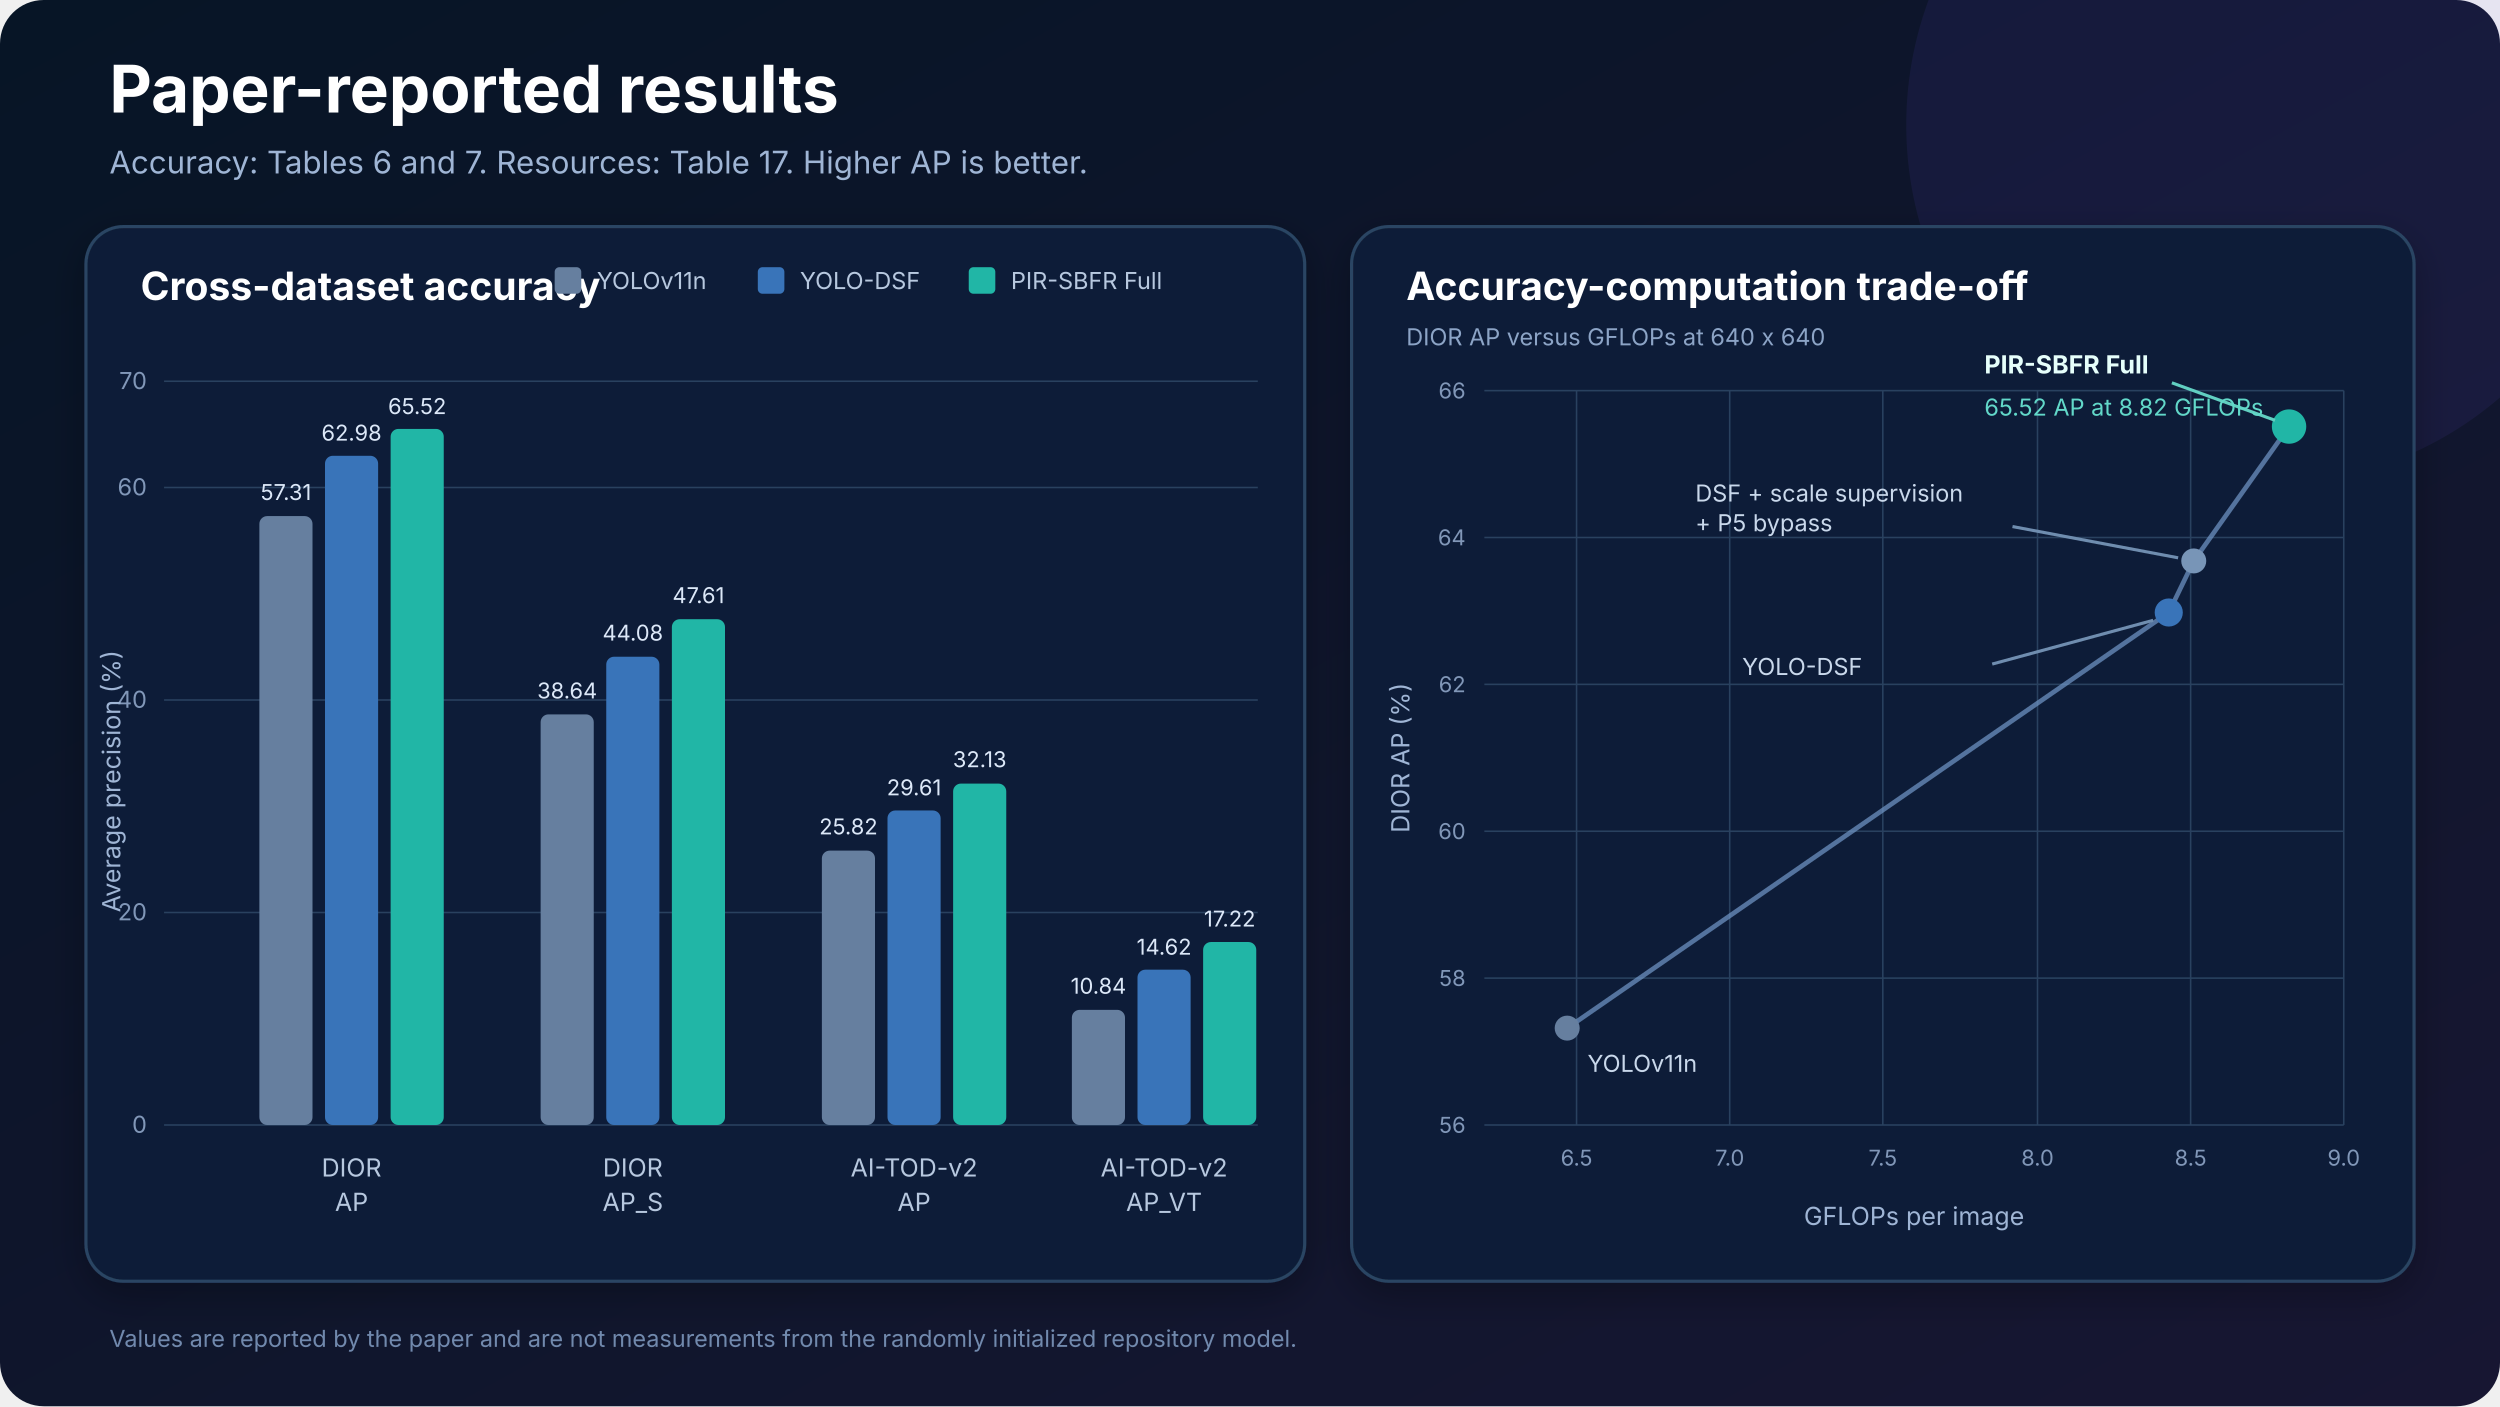
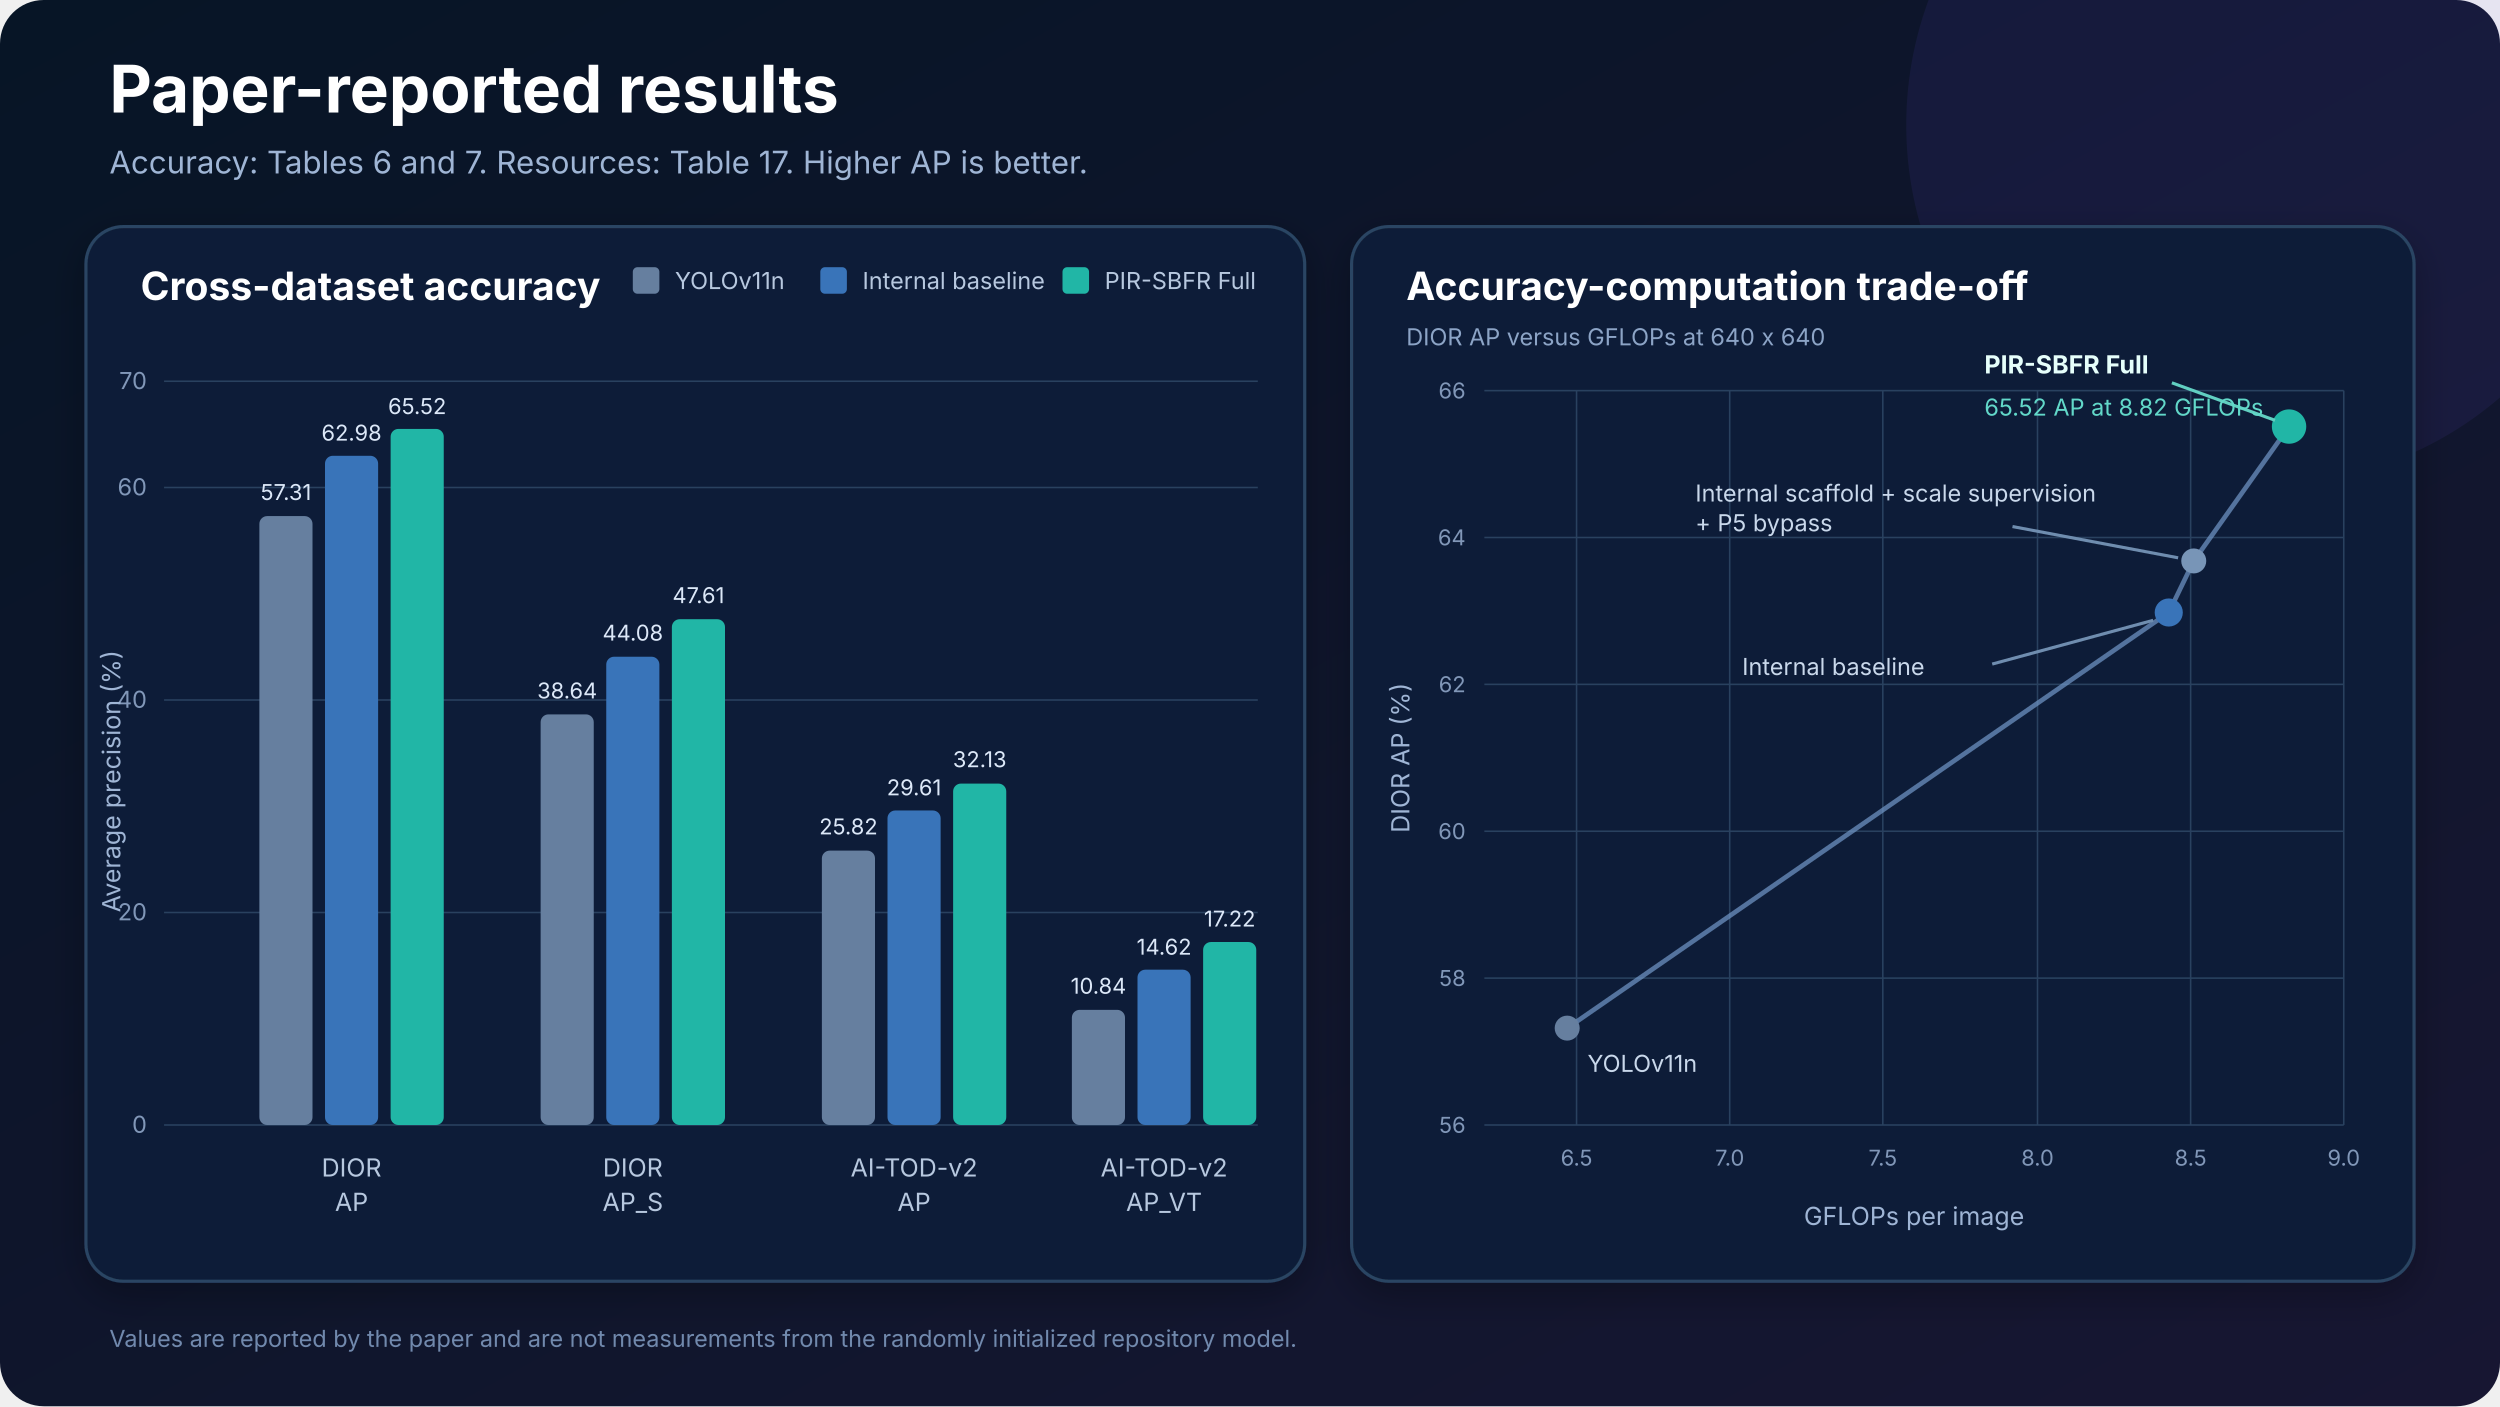
<svg xmlns="http://www.w3.org/2000/svg" width="1600" height="900" viewBox="0 0 1600 900" role="img" aria-labelledby="title desc">
  <defs>
    <linearGradient id="paperBg" x1="0" y1="0" x2="1" y2="1">
      <stop offset="0" stop-color="#071526" />
      <stop offset="1" stop-color="#171632" />
    </linearGradient>
    <filter id="paperShadow" x="-20%" y="-20%" width="140%" height="140%">
      <feDropShadow dx="0" dy="8" stdDeviation="12" flood-color="#000000" flood-opacity="0.28" />
    </filter>
  </defs>
  <rect width="1600" height="900" rx="28" fill="url(#paperBg)" />
  <circle cx="1450" cy="80" r="230" fill="#7957ff" opacity="0.08" />
  <text x="70" y="72" fill="#ffffff" font-family="Inter,Segoe UI,Arial,sans-serif" font-size="42" font-weight="700">Paper-reported results</text>
  <text x="70" y="111" fill="#9fb5d5" font-family="Inter,Segoe UI,Arial,sans-serif" font-size="20">Accuracy: Tables 6 and 7. Resources: Table 17. Higher AP is better.</text>
  <g filter="url(#paperShadow)">
    <rect x="55" y="145" width="780" height="675" rx="24" fill="#101f37" stroke="#294563" stroke-width="2" />
  </g>
  <text x="90" y="192" fill="#ffffff" font-family="Inter,Segoe UI,Arial,sans-serif" font-size="25" font-weight="700">Cross-dataset accuracy</text>
  <g font-family="Inter,Segoe UI,Arial,sans-serif" font-size="15">
-     <rect x="355" y="171" width="17" height="17" rx="3" fill="#667f9f" />
-     <text x="382" y="185" fill="#b7c8df">YOLOv11n</text>
-     <rect x="485" y="171" width="17" height="17" rx="3" fill="#3974b9" />
-     <text x="512" y="185" fill="#b7c8df">YOLO-DSF</text>
-     <rect x="620" y="171" width="17" height="17" rx="3" fill="#21b6a6" />
-     <text x="647" y="185" fill="#b7c8df">PIR-SBFR Full</text>
+     <rect x="405" y="171" width="17" height="17" rx="3" fill="#667f9f" />
+     <text x="432" y="185" fill="#b7c8df">YOLOv11n</text>
+     <rect x="525" y="171" width="17" height="17" rx="3" fill="#3974b9" />
+     <text x="552" y="185" fill="#b7c8df">Internal baseline</text>
+     <rect x="680" y="171" width="17" height="17" rx="3" fill="#21b6a6" />
+     <text x="707" y="185" fill="#b7c8df">PIR-SBFR Full</text>
  </g>
  <g stroke="#29415f" stroke-width="1">
    <line x1="105" y1="720" x2="805" y2="720" />
    <line x1="105" y1="584" x2="805" y2="584" />
    <line x1="105" y1="448" x2="805" y2="448" />
    <line x1="105" y1="312" x2="805" y2="312" />
    <line x1="105" y1="244" x2="805" y2="244" />
  </g>
  <g fill="#8197b8" font-family="Inter,Segoe UI,Arial,sans-serif" font-size="15" text-anchor="end">
    <text x="94" y="725">0</text>
    <text x="94" y="589">20</text>
    <text x="94" y="453">40</text>
    <text x="94" y="317">60</text>
    <text x="94" y="249">70</text>
  </g>
  <text x="77" y="500" transform="rotate(-90 77 500)" text-anchor="middle" fill="#9fb5d5" font-family="Inter,Segoe UI,Arial,sans-serif" font-size="16">Average precision (%)</text>
  <g>
    <rect x="166" y="330.3" width="34" height="389.7" rx="5" fill="#667f9f" />
    <rect x="208" y="291.7" width="34" height="428.3" rx="5" fill="#3974b9" />
    <rect x="250" y="274.5" width="34" height="445.5" rx="5" fill="#21b6a6" />
    <rect x="346" y="457.2" width="34" height="262.8" rx="5" fill="#667f9f" />
    <rect x="388" y="420.3" width="34" height="299.7" rx="5" fill="#3974b9" />
    <rect x="430" y="396.3" width="34" height="323.7" rx="5" fill="#21b6a6" />
    <rect x="526" y="544.4" width="34" height="175.6" rx="5" fill="#667f9f" />
    <rect x="568" y="518.7" width="34" height="201.3" rx="5" fill="#3974b9" />
    <rect x="610" y="501.5" width="34" height="218.5" rx="5" fill="#21b6a6" />
    <rect x="686" y="646.3" width="34" height="73.7" rx="5" fill="#667f9f" />
    <rect x="728" y="620.6" width="34" height="99.4" rx="5" fill="#3974b9" />
    <rect x="770" y="602.9" width="34" height="117.1" rx="5" fill="#21b6a6" />
  </g>
  <g fill="#dce8f8" font-family="Inter,Segoe UI,Arial,sans-serif" font-size="14" text-anchor="middle">
    <text x="183" y="320">57.31</text>
    <text x="225" y="282">62.98</text>
    <text x="267" y="265">65.52</text>
    <text x="363" y="447">38.64</text>
    <text x="405" y="410">44.08</text>
    <text x="447" y="386">47.61</text>
    <text x="543" y="534">25.82</text>
    <text x="585" y="509">29.61</text>
    <text x="627" y="491">32.13</text>
    <text x="703" y="636">10.84</text>
    <text x="745" y="611">14.62</text>
    <text x="787" y="593">17.22</text>
  </g>
  <g fill="#b7c8df" font-family="Inter,Segoe UI,Arial,sans-serif" font-size="16" text-anchor="middle">
    <text x="225" y="753">DIOR</text>
    <text x="225" y="775">AP</text>
    <text x="405" y="753">DIOR</text>
    <text x="405" y="775">AP_S</text>
    <text x="585" y="753">AI-TOD-v2</text>
    <text x="585" y="775">AP</text>
    <text x="745" y="753">AI-TOD-v2</text>
    <text x="745" y="775">AP_VT</text>
  </g>
  <g filter="url(#paperShadow)">
    <rect x="865" y="145" width="680" height="675" rx="24" fill="#101f37" stroke="#294563" stroke-width="2" />
  </g>
  <text x="900" y="192" fill="#ffffff" font-family="Inter,Segoe UI,Arial,sans-serif" font-size="25" font-weight="700">Accuracy-computation trade-off</text>
  <text x="900" y="221" fill="#8ca4c6" font-family="Inter,Segoe UI,Arial,sans-serif" font-size="15">DIOR AP versus GFLOPs at 640 x 640</text>
  <g stroke="#29415f" stroke-width="1">
    <line x1="950" y1="720" x2="1500" y2="720" />
    <line x1="950" y1="626" x2="1500" y2="626" />
    <line x1="950" y1="532" x2="1500" y2="532" />
    <line x1="950" y1="438" x2="1500" y2="438" />
    <line x1="950" y1="344" x2="1500" y2="344" />
    <line x1="950" y1="250" x2="1500" y2="250" />
    <line x1="1009" y1="250" x2="1009" y2="720" />
    <line x1="1107" y1="250" x2="1107" y2="720" />
    <line x1="1205" y1="250" x2="1205" y2="720" />
    <line x1="1304" y1="250" x2="1304" y2="720" />
    <line x1="1402" y1="250" x2="1402" y2="720" />
    <line x1="1500" y1="250" x2="1500" y2="720" />
  </g>
  <g fill="#8197b8" font-family="Inter,Segoe UI,Arial,sans-serif" font-size="14">
    <text x="938" y="725" text-anchor="end">56</text>
    <text x="938" y="631" text-anchor="end">58</text>
    <text x="938" y="537" text-anchor="end">60</text>
    <text x="938" y="443" text-anchor="end">62</text>
    <text x="938" y="349" text-anchor="end">64</text>
    <text x="938" y="255" text-anchor="end">66</text>
    <text x="1009" y="746" text-anchor="middle">6.5</text>
    <text x="1107" y="746" text-anchor="middle">7.0</text>
    <text x="1205" y="746" text-anchor="middle">7.5</text>
    <text x="1304" y="746" text-anchor="middle">8.0</text>
    <text x="1402" y="746" text-anchor="middle">8.5</text>
    <text x="1500" y="746" text-anchor="middle">9.0</text>
  </g>
  <text x="1225" y="784" text-anchor="middle" fill="#9fb5d5" font-family="Inter,Segoe UI,Arial,sans-serif" font-size="16">GFLOPs per image</text>
  <text x="902" y="485" transform="rotate(-90 902 485)" text-anchor="middle" fill="#9fb5d5" font-family="Inter,Segoe UI,Arial,sans-serif" font-size="16">DIOR AP (%)</text>
  <polyline points="1003,658 1388,392 1404,359 1465,273" fill="none" stroke="#7298c9" stroke-width="3" opacity="0.7" />
  <circle cx="1003" cy="658" r="8" fill="#667f9f" />
  <circle cx="1388" cy="392" r="9" fill="#3974b9" />
  <circle cx="1404" cy="359" r="8" fill="#7895b7" />
  <circle cx="1465" cy="273" r="11" fill="#21b6a6" />
  <g font-family="Inter,Segoe UI,Arial,sans-serif">
    <text x="1016" y="686" fill="#c9d8eb" font-size="15">YOLOv11n</text>
    <path d="M1275 425 L1378 397" stroke="#6f8daf" stroke-width="2" />
-     <text x="1115" y="432" fill="#c9d8eb" font-size="15">YOLO-DSF</text>
+     <text x="1115" y="432" fill="#c9d8eb" font-size="15">Internal baseline</text>
    <path d="M1288 337 L1394 357" stroke="#6f8daf" stroke-width="2" />
-     <text x="1085" y="321" fill="#c9d8eb" font-size="15">DSF + scale supervision</text>
+     <text x="1085" y="321" fill="#c9d8eb" font-size="15">Internal scaffold + scale supervision</text>
    <text x="1085" y="340" fill="#c9d8eb" font-size="15">+ P5 bypass</text>
    <path d="M1390 245 L1456 269" stroke="#61cfc1" stroke-width="2" />
    <text x="1270" y="239" fill="#e6fffb" font-size="16" font-weight="700">PIR-SBFR Full</text>
    <text x="1270" y="266" fill="#62d8c9" font-size="15">65.52 AP at 8.82 GFLOPs</text>
  </g>
  <text x="70" y="862" fill="#7189ad" font-family="Inter,Segoe UI,Arial,sans-serif" font-size="15">Values are reported by the paper and are not measurements from the randomly initialized repository model.</text>
</svg>
